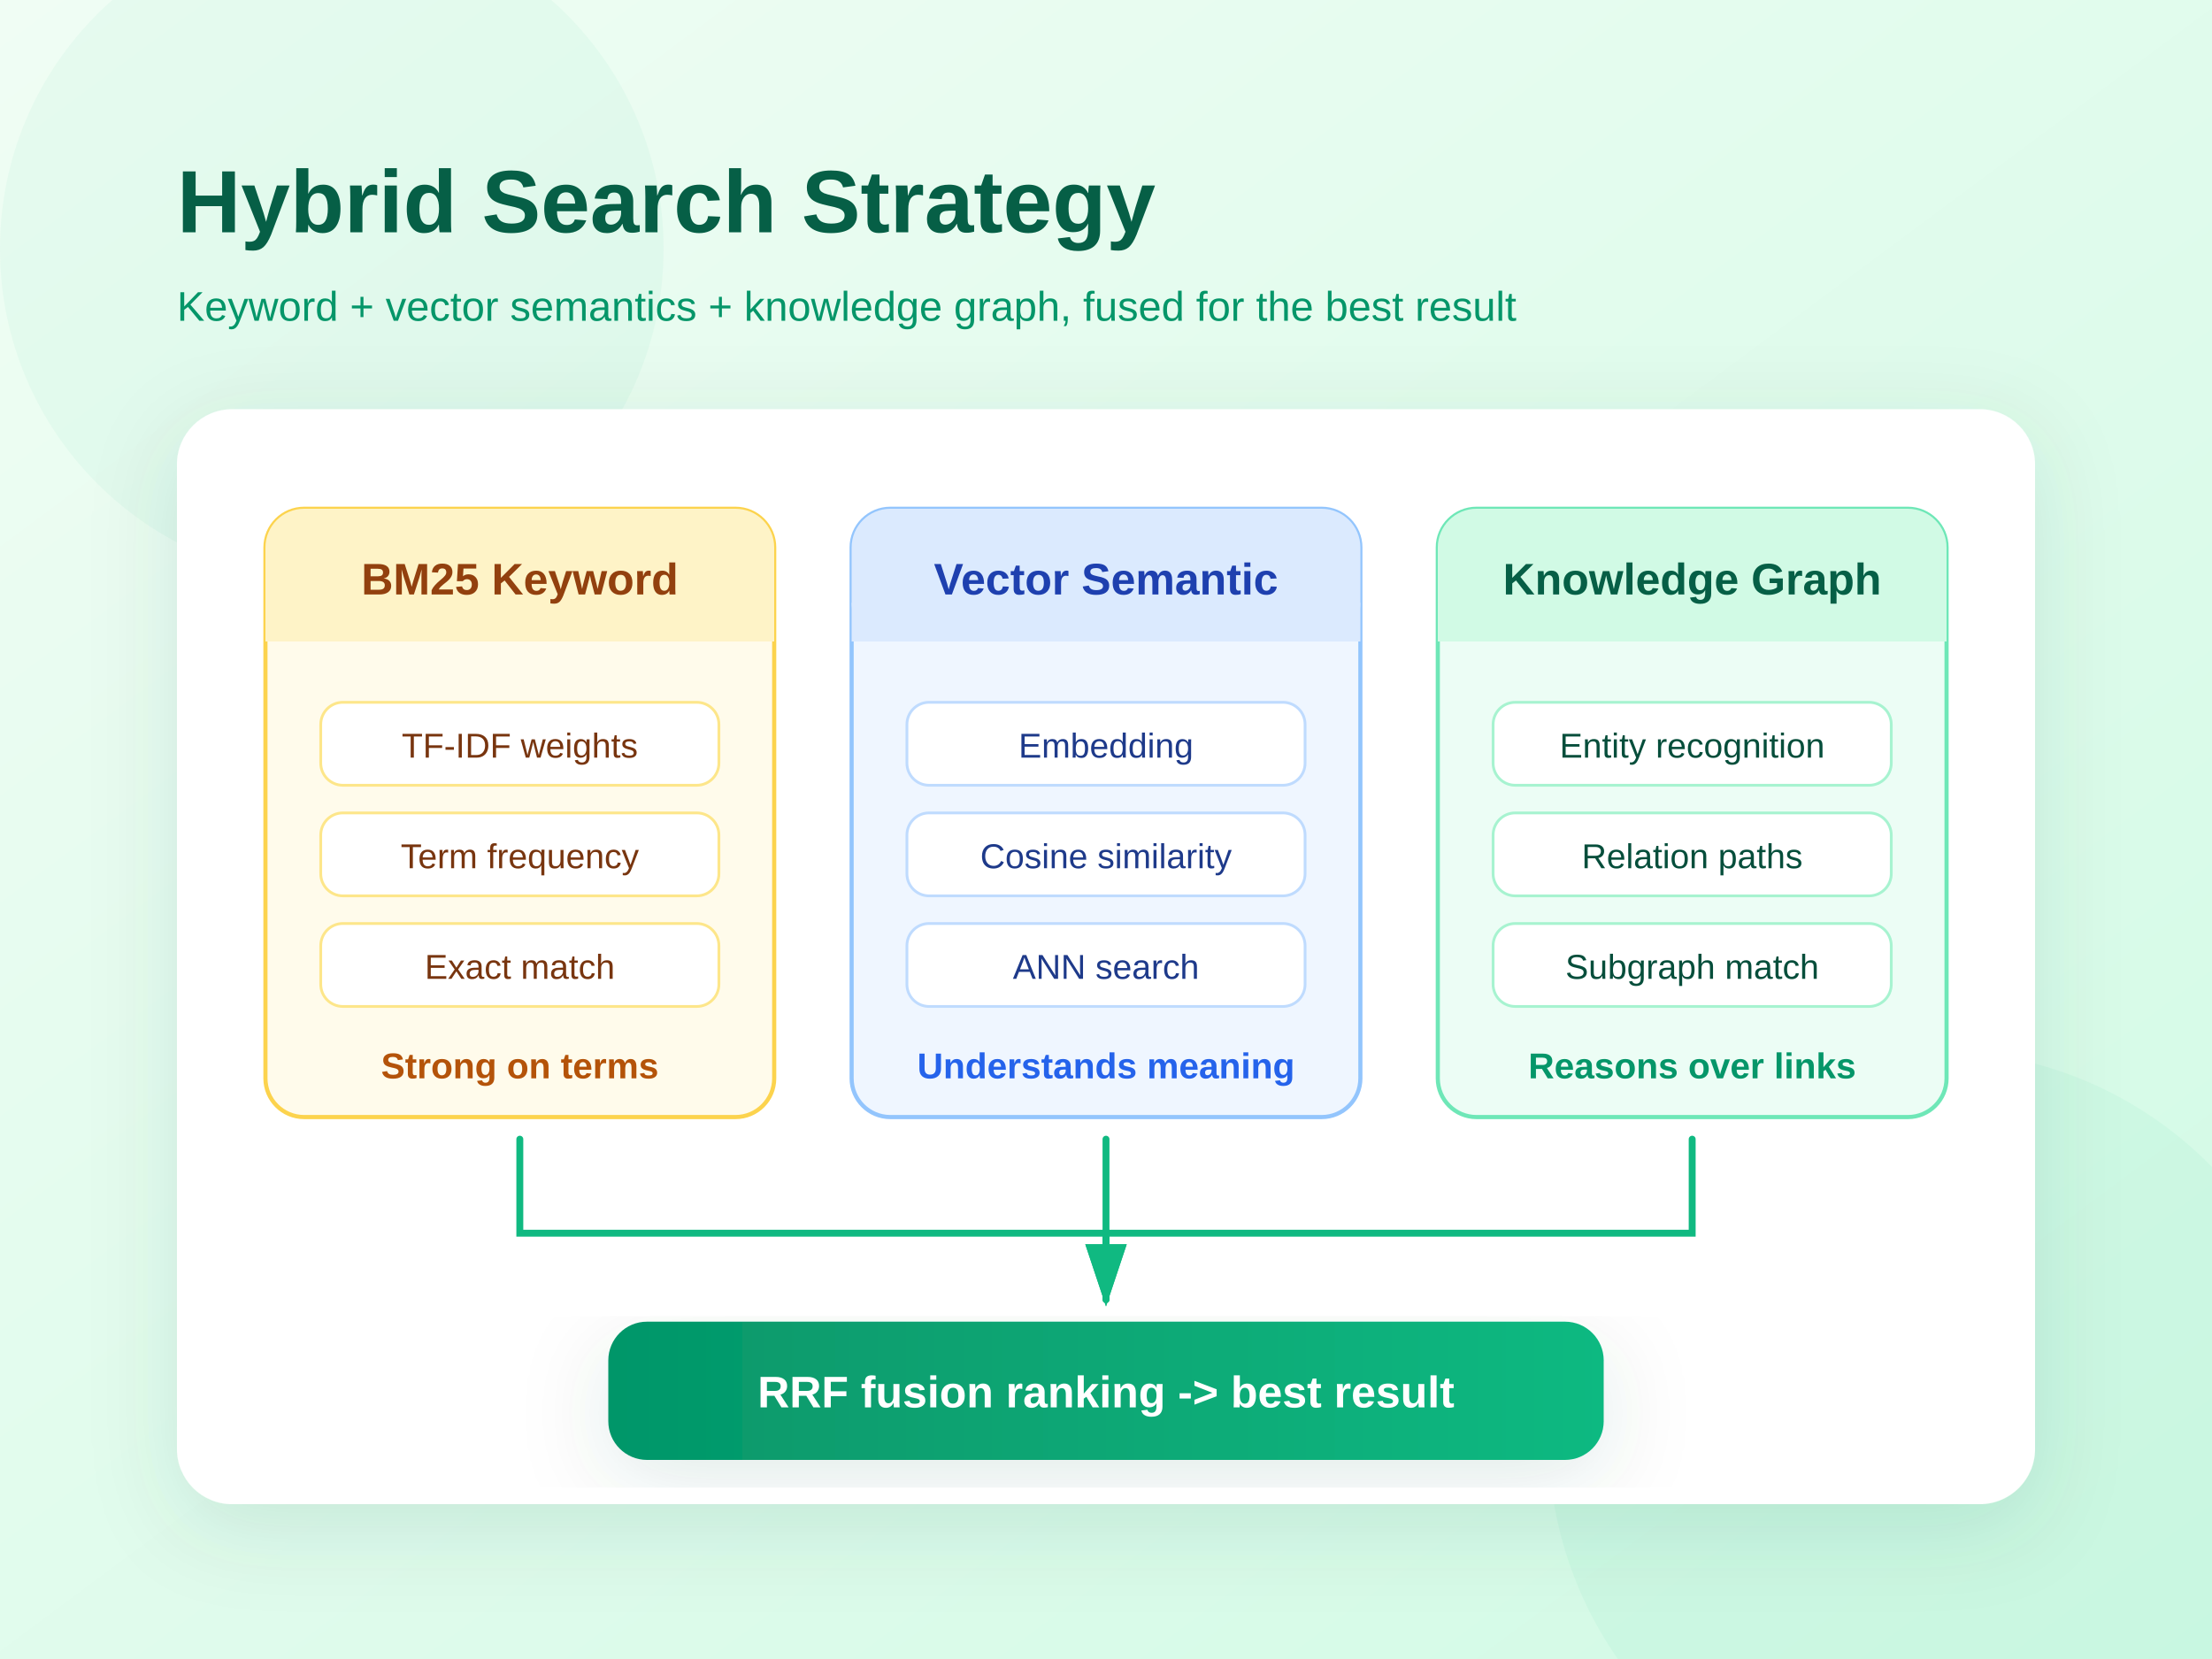
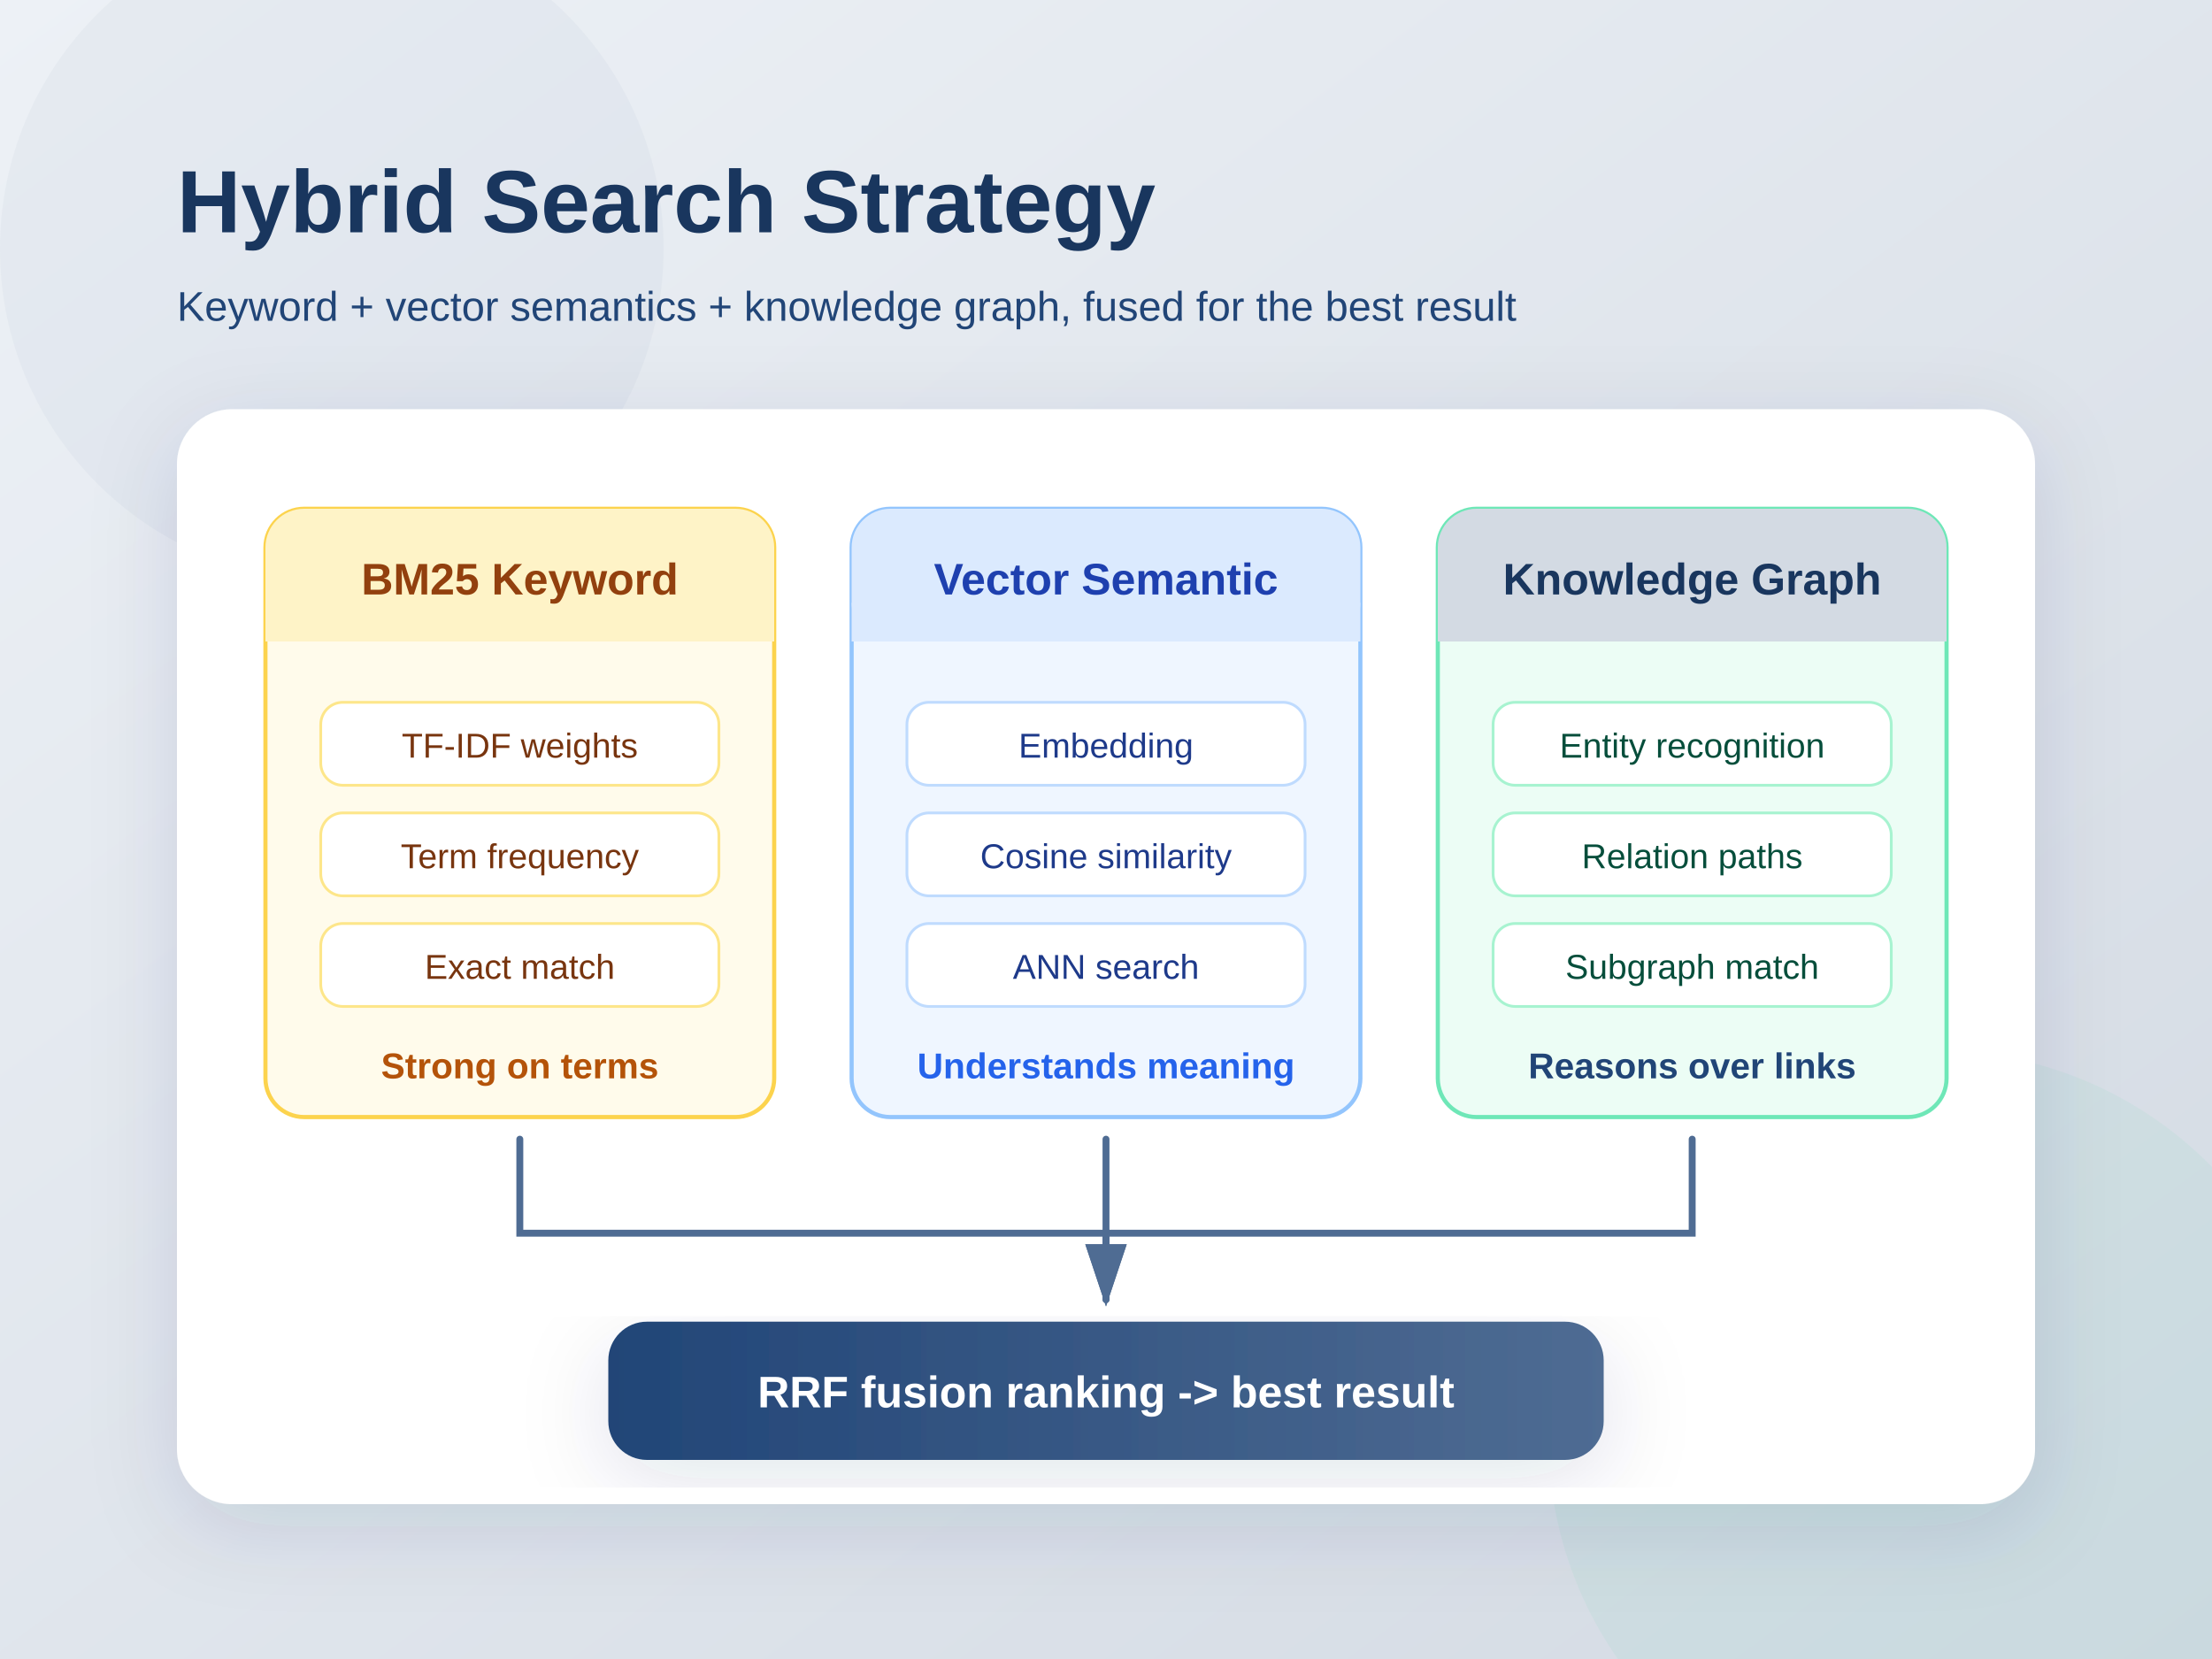
<svg xmlns="http://www.w3.org/2000/svg" viewBox="0 0 800 600">
  <defs>
    <linearGradient id="bg2" x1="0%" y1="0%" x2="100%" y2="100%">
-       <stop offset="0%" stop-color="#F0FDF4" />
-       <stop offset="100%" stop-color="#D1FAE5" />
+       <stop offset="0%" stop-color="#edf1f6" />
+       <stop offset="100%" stop-color="#d3dae3" />
    </linearGradient>
    <linearGradient id="brand2" x1="0%" y1="0%" x2="100%" y2="0%">
-       <stop offset="0%" stop-color="#059669" />
-       <stop offset="100%" stop-color="#10B981" />
+       <stop offset="0%" stop-color="#214577" />
+       <stop offset="100%" stop-color="#4f6c93" />
    </linearGradient>
    <filter id="soft2" x="-20%" y="-20%" width="140%" height="140%">
-       <feDropShadow dx="0" dy="8" stdDeviation="16" flood-color="#065F46" flood-opacity="0.12" />
+       <feDropShadow dx="0" dy="8" stdDeviation="16" flood-color="#19365e" flood-opacity="0.12" />
    </filter>
  </defs>
  <rect width="800" height="600" fill="url(#bg2)" />
-   <circle cx="120" cy="90" r="120" fill="#10B981" opacity="0.05" />
+   <circle cx="120" cy="90" r="120" fill="#4f6c93" opacity="0.05" />
  <circle cx="700" cy="520" r="140" fill="#34D399" opacity="0.06" />
-   <text x="64" y="84" font-family="Arial, sans-serif" font-size="32" font-weight="700" fill="#065F46">Hybrid Search Strategy</text>
-   <text x="64" y="116" font-family="Arial, sans-serif" font-size="15" fill="#059669">Keyword + vector semantics + knowledge graph, fused for the best result</text>
+   <text x="64" y="84" font-family="Arial, sans-serif" font-size="32" font-weight="700" fill="#19365e">Hybrid Search Strategy</text>
+   <text x="64" y="116" font-family="Arial, sans-serif" font-size="15" fill="#214577">Keyword + vector semantics + knowledge graph, fused for the best result</text>
  <g filter="url(#soft2)">
    <rect x="64" y="148" width="672" height="396" rx="20" fill="#FFFFFF" />
  </g>
  <g transform="translate(96, 184)">
    <rect width="184" height="220" rx="14" fill="#FFFBEB" stroke="#FCD34D" stroke-width="1.5" />
    <rect width="184" height="48" rx="14" fill="#FEF3C7" />
    <rect y="34" width="184" height="14" fill="#FEF3C7" />
    <text x="92" y="31" font-family="Arial, sans-serif" font-size="16" font-weight="700" fill="#92400E" text-anchor="middle">BM25 Keyword</text>
    <g font-family="Arial, sans-serif" font-size="12.5" fill="#78350F">
      <rect x="20" y="70" width="144" height="30" rx="8" fill="#FFFFFF" stroke="#FDE68A" />
      <text x="92" y="90" text-anchor="middle">TF-IDF weights</text>
      <rect x="20" y="110" width="144" height="30" rx="8" fill="#FFFFFF" stroke="#FDE68A" />
      <text x="92" y="130" text-anchor="middle">Term frequency</text>
      <rect x="20" y="150" width="144" height="30" rx="8" fill="#FFFFFF" stroke="#FDE68A" />
      <text x="92" y="170" text-anchor="middle">Exact match</text>
    </g>
    <text x="92" y="206" font-family="Arial, sans-serif" font-size="13" font-weight="600" fill="#B45309" text-anchor="middle">Strong on terms</text>
  </g>
  <g transform="translate(308, 184)">
    <rect width="184" height="220" rx="14" fill="#EFF6FF" stroke="#93C5FD" stroke-width="1.5" />
    <rect width="184" height="48" rx="14" fill="#DBEAFE" />
    <rect y="34" width="184" height="14" fill="#DBEAFE" />
    <text x="92" y="31" font-family="Arial, sans-serif" font-size="16" font-weight="700" fill="#1E40AF" text-anchor="middle">Vector Semantic</text>
    <g font-family="Arial, sans-serif" font-size="12.5" fill="#1E3A8A">
      <rect x="20" y="70" width="144" height="30" rx="8" fill="#FFFFFF" stroke="#BFDBFE" />
      <text x="92" y="90" text-anchor="middle">Embedding</text>
      <rect x="20" y="110" width="144" height="30" rx="8" fill="#FFFFFF" stroke="#BFDBFE" />
      <text x="92" y="130" text-anchor="middle">Cosine similarity</text>
      <rect x="20" y="150" width="144" height="30" rx="8" fill="#FFFFFF" stroke="#BFDBFE" />
      <text x="92" y="170" text-anchor="middle">ANN search</text>
    </g>
    <text x="92" y="206" font-family="Arial, sans-serif" font-size="13" font-weight="600" fill="#2563EB" text-anchor="middle">Understands meaning</text>
  </g>
  <g transform="translate(520, 184)">
    <rect width="184" height="220" rx="14" fill="#ECFDF5" stroke="#6EE7B7" stroke-width="1.5" />
-     <rect width="184" height="48" rx="14" fill="#D1FAE5" />
-     <rect y="34" width="184" height="14" fill="#D1FAE5" />
-     <text x="92" y="31" font-family="Arial, sans-serif" font-size="16" font-weight="700" fill="#065F46" text-anchor="middle">Knowledge Graph</text>
+     <rect width="184" height="48" rx="14" fill="#d3dae3" />
+     <rect y="34" width="184" height="14" fill="#d3dae3" />
+     <text x="92" y="31" font-family="Arial, sans-serif" font-size="16" font-weight="700" fill="#19365e" text-anchor="middle">Knowledge Graph</text>
    <g font-family="Arial, sans-serif" font-size="12.5" fill="#064E3B">
      <rect x="20" y="70" width="144" height="30" rx="8" fill="#FFFFFF" stroke="#A7F3D0" />
      <text x="92" y="90" text-anchor="middle">Entity recognition</text>
      <rect x="20" y="110" width="144" height="30" rx="8" fill="#FFFFFF" stroke="#A7F3D0" />
      <text x="92" y="130" text-anchor="middle">Relation paths</text>
      <rect x="20" y="150" width="144" height="30" rx="8" fill="#FFFFFF" stroke="#A7F3D0" />
      <text x="92" y="170" text-anchor="middle">Subgraph match</text>
    </g>
-     <text x="92" y="206" font-family="Arial, sans-serif" font-size="13" font-weight="600" fill="#059669" text-anchor="middle">Reasons over links</text>
+     <text x="92" y="206" font-family="Arial, sans-serif" font-size="13" font-weight="600" fill="#214577" text-anchor="middle">Reasons over links</text>
  </g>
-   <g stroke="#10B981" stroke-width="2.5" fill="none" stroke-linecap="round">
+   <g stroke="#4f6c93" stroke-width="2.5" fill="none" stroke-linecap="round">
    <path d="M188 412 V446 H400 V470" marker-end="url(#arr2)" />
    <path d="M400 412 V470" marker-end="url(#arr2)" />
    <path d="M612 412 V446 H400" />
  </g>
  <g transform="translate(220, 478)">
    <rect width="360" height="50" rx="14" fill="url(#brand2)" filter="url(#soft2)" />
    <text x="180" y="31" font-family="Arial, sans-serif" font-size="16" font-weight="700" fill="#FFFFFF" text-anchor="middle">RRF fusion ranking -&gt; best result</text>
  </g>
  <defs>
    <marker id="arr2" markerWidth="9" markerHeight="9" refX="8" refY="3" orient="auto">
-       <polygon points="0 0, 9 3, 0 6" fill="#10B981" />
+       <polygon points="0 0, 9 3, 0 6" fill="#4f6c93" />
    </marker>
  </defs>
</svg>
